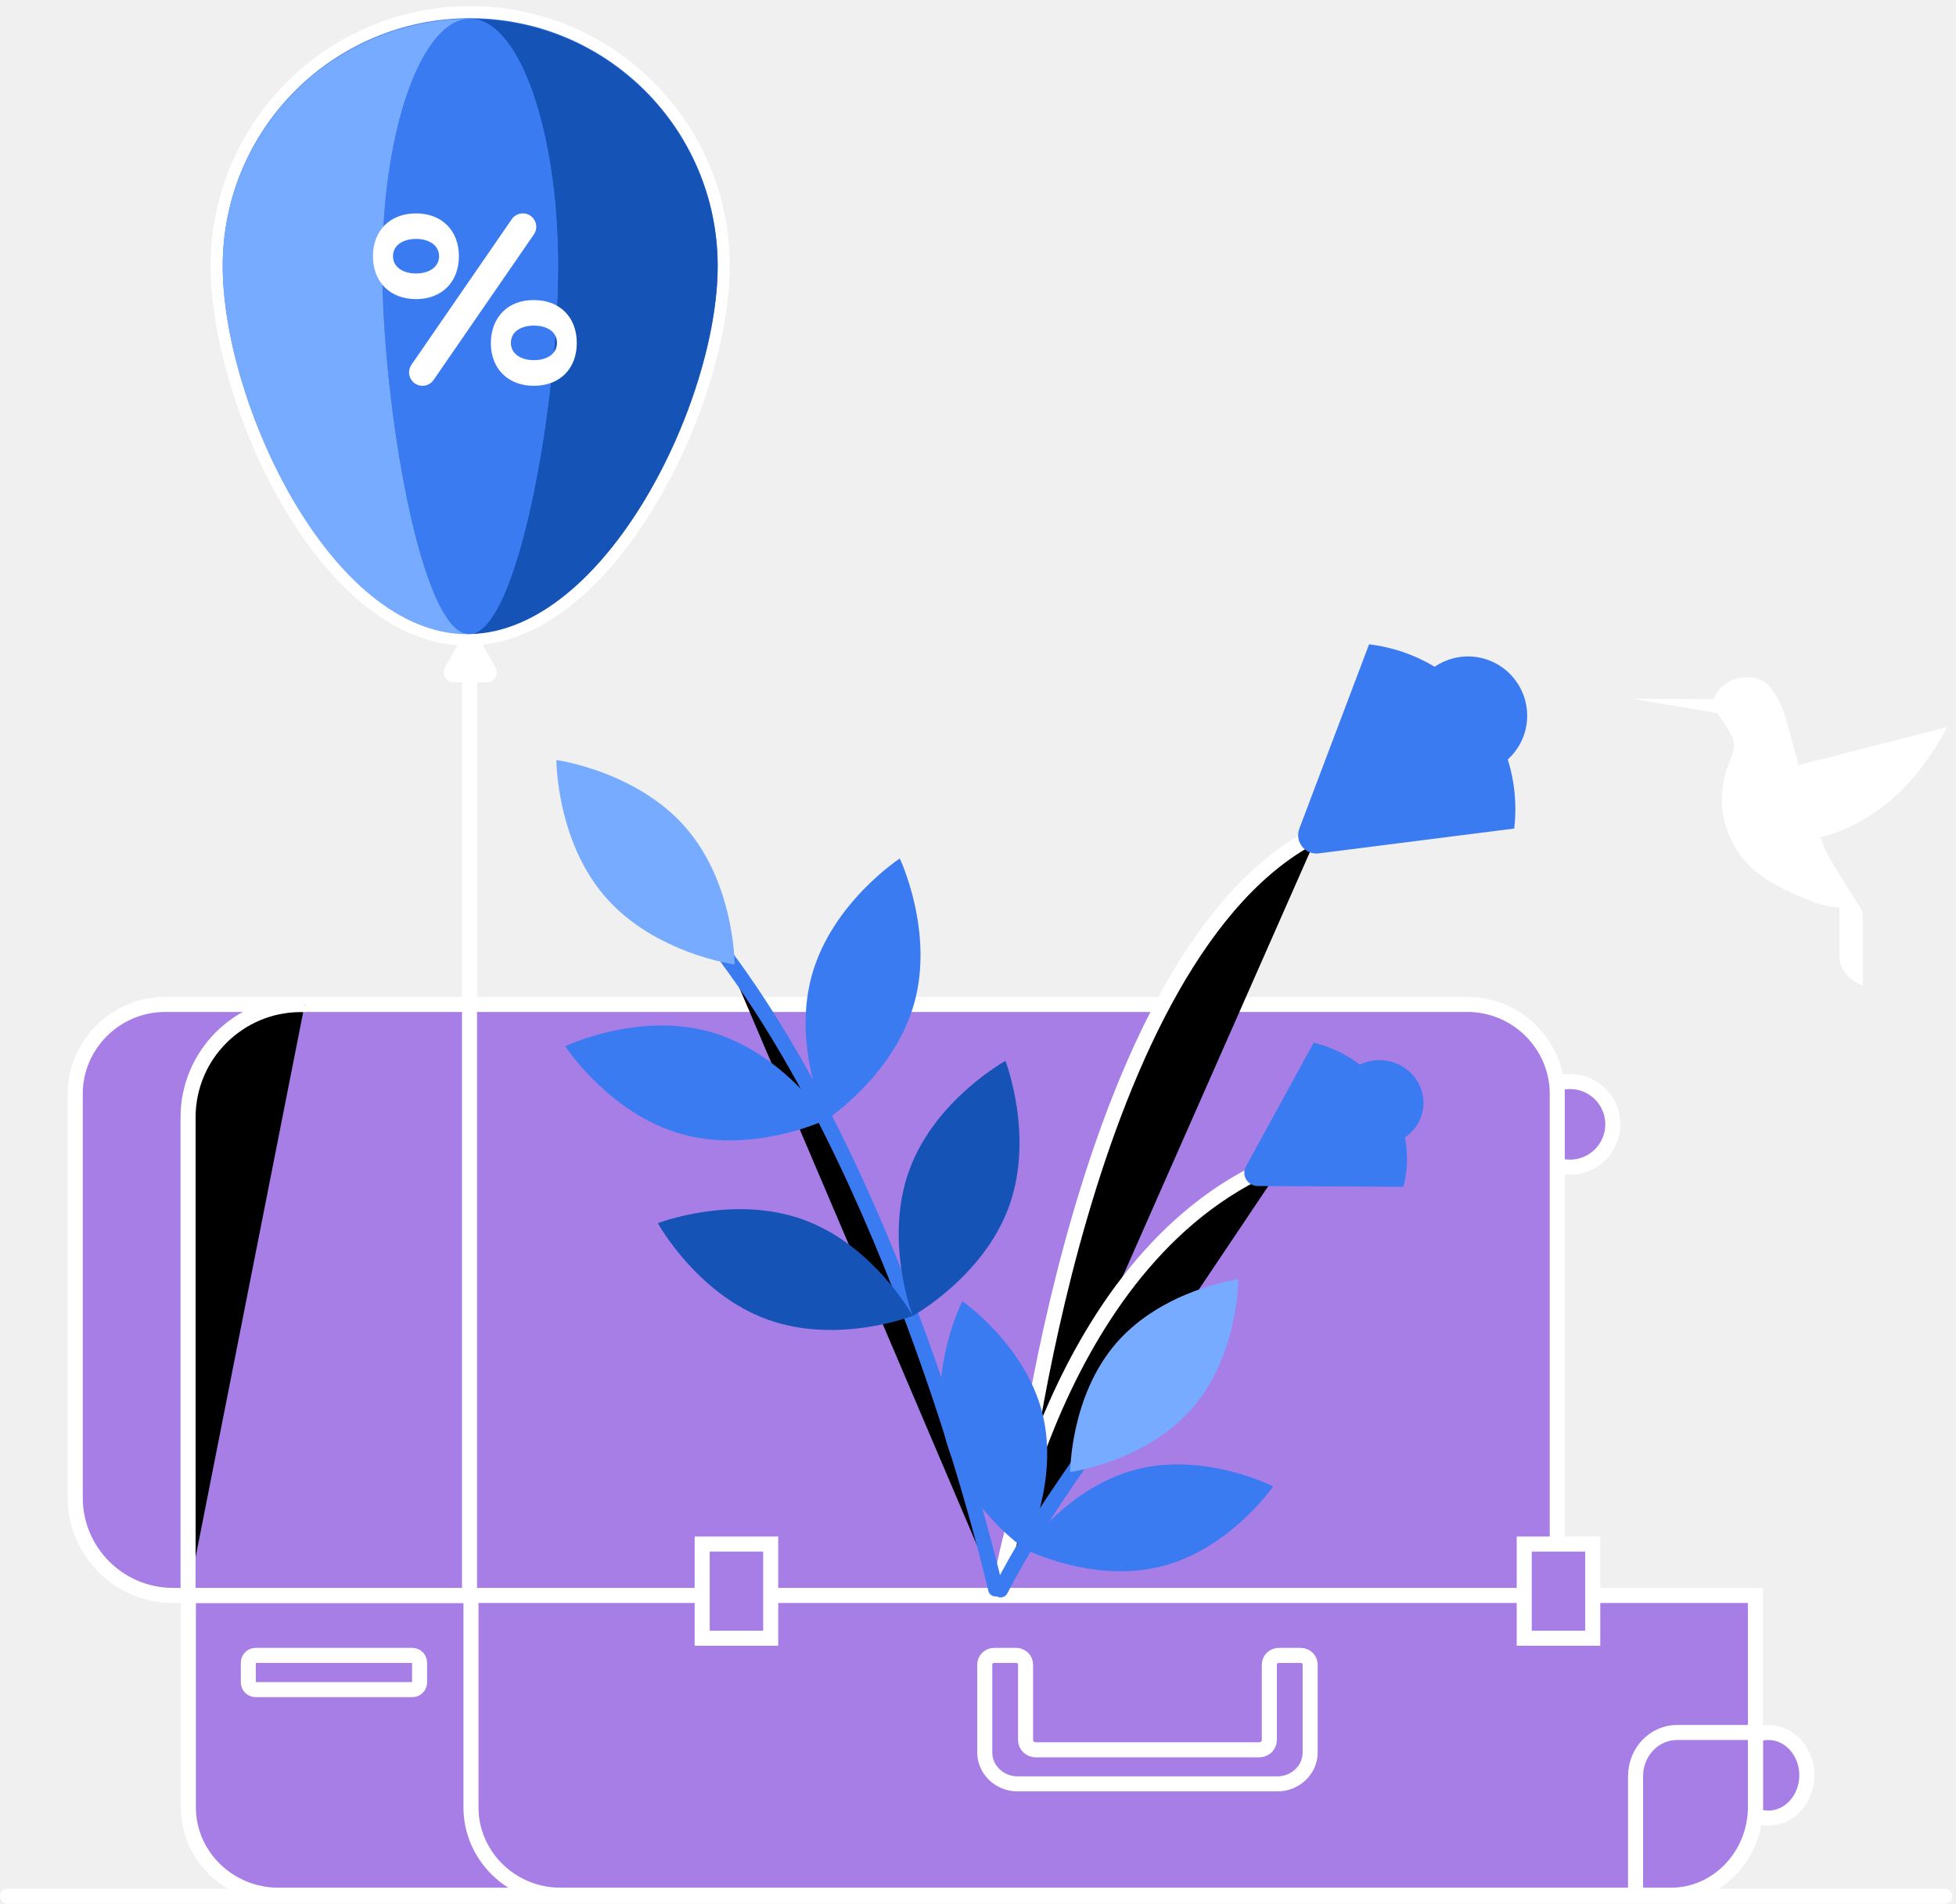
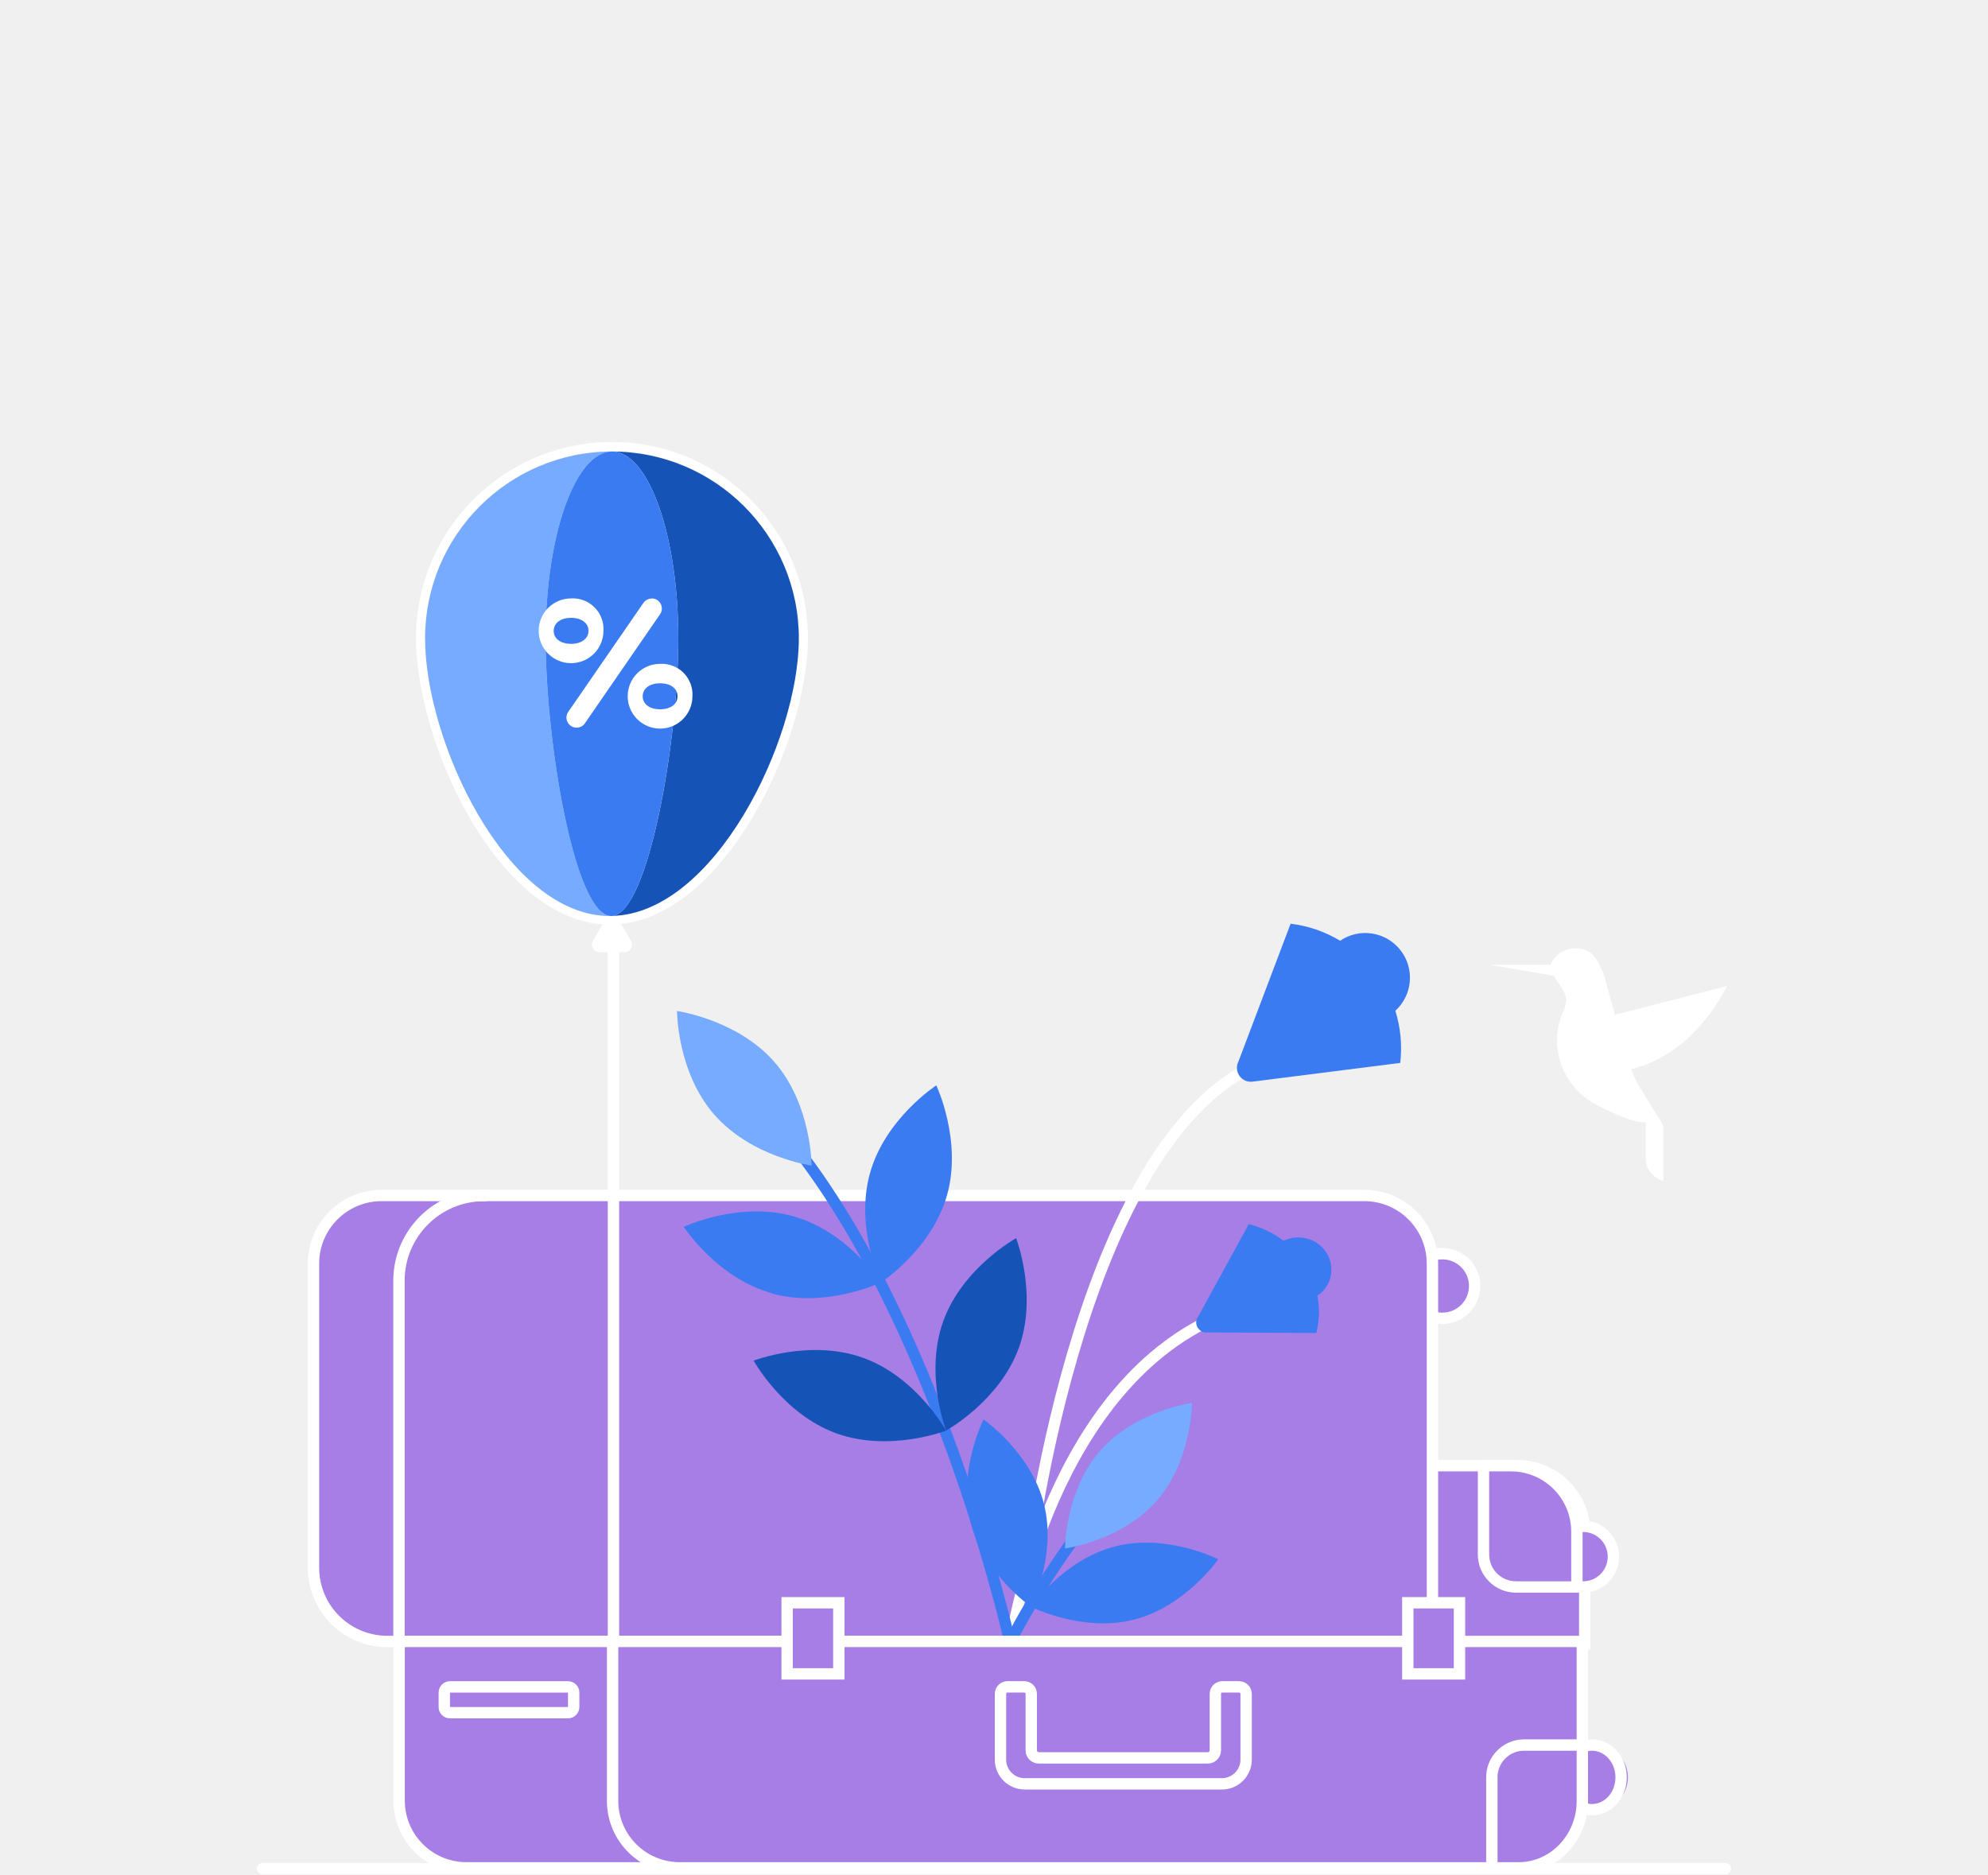
- <svg xmlns="http://www.w3.org/2000/svg" viewBox="0 0 260 253">
-   <path stroke="#fff" stroke-width="2" stroke-linecap="round" stroke-linejoin="round" d="M1 252h257.521" />
-   <path d="M208.691 155.111c3.143 0 5.691-2.548 5.691-5.692 0-3.143-2.548-5.691-5.691-5.691S203 146.276 203 149.419c0 3.144 2.548 5.692 5.691 5.692zM235.048 241.617c2.829 0 5.123-2.548 5.123-5.691s-2.294-5.691-5.123-5.691c-2.828 0-5.122 2.548-5.122 5.691s2.294 5.691 5.122 5.691zM184.975 251.862H36.99c-6.571 0-11.949-5.253-11.949-11.67v-28.169H196.917v28.169c0 6.424-5.371 11.67-11.942 11.67z" fill="#A67EE5" stroke="#fff" stroke-width="2" stroke-miterlimit="10" />
-   <path d="M221.478 251.862H74.474c-6.527 0-11.87-5.253-11.87-11.67v-28.169H233.341v28.169c0 6.424-5.336 11.67-11.863 11.67zM195.058 133.484H21.949C15.378 133.484 10 138.839 10 145.381v53.642c0 7.18 5.82 13 13 13h184v-66.642c0-6.542-5.371-11.897-11.942-11.897z" fill="#A67EE5" stroke="#fff" stroke-width="2" stroke-miterlimit="10" />
-   <path d="M169.801 237.065H135.25c-2.389 0-4.351-1.872-4.351-4.165v-11.691c0-.674.568-1.218 1.272-1.218h2.88c.703 0 1.272.544 1.272 1.218v10.037c0 .708.604 1.293 1.351 1.293h29.703c.739 0 1.351-.578 1.351-1.293v-10.037c0-.674.568-1.218 1.272-1.218h2.88c.703 0 1.272.544 1.272 1.218V232.9c0 2.286-1.955 4.165-4.351 4.165zM102.442 205.194h-9.106v12.52h9.106v-12.52zM211.714 205.194h-9.106v12.52h9.106v-12.52zM233.341 240.109v-9.874h-10.404c-3.055 0-5.531 2.598-5.531 5.803v15.824h4.732c6.164 0 11.203-5.286 11.203-11.753zM54.805 224.544H33.978c-.536 0-.969-.441-.969-.986v-2.581c0-.546.433-.986.969-.986h20.827c.536 0 .969.44.969.986v2.581c0 .545-.433.986-.969.986z" fill="#A67EE5" stroke="#fff" stroke-width="2" stroke-miterlimit="10" />
-   <path d="M135.486 200.8s8.302-74.587 39.714-90.018" stroke="#fff" stroke-width="2" stroke-miterlimit="10" stroke-linecap="round" stroke-linejoin="round" />
-   <path d="M172.715 110.116l9.266-24.486c3.193.377 6.131 1.424 8.718 2.972 1.515-1.023 3.389-1.539 5.346-1.31 4.322.507 7.408 4.429 6.9 8.751-.229 1.957-1.17 3.659-2.521 4.887.901 2.882 1.228 5.985.851 9.178l-25.965 3.299c-1.826.245-3.25-1.564-2.595-3.291z" fill="#3B7BF2" />
-   <path d="M133 210.633s6.89-44.681 37.946-56.528" stroke="#fff" stroke-width="2" stroke-miterlimit="10" stroke-linecap="round" stroke-linejoin="round" />
-   <path d="M165.608 155.036l9.016-16.475c2.3.567 4.368 1.583 6.122 2.926 1.2-.589 2.621-.774 4.039-.424 3.126.768 5.031 3.832 4.264 6.849-.349 1.37-1.187 2.485-2.291 3.23.398 2.12.359 4.36-.207 6.58l-19.339-.108c-1.364.001-2.241-1.413-1.604-2.578z" fill="#3B7BF2" />
-   <path d="M62.409 89.713V212.023" stroke="#fff" stroke-width="2" stroke-miterlimit="10" stroke-linecap="round" />
-   <path d="M233.961 106.796c0-2.323 1.621-4.267 3.798-4.766v-.005l21.067-5.404c-7.78 14.841-19.176 15.075-19.97 15.075h-.042c-2.686-.028-4.853-2.21-4.853-4.9z" fill="#fff" />
-   <path d="M217 92.858l10.76.048c.042-.133 1.026-2.823 4.415-2.904 1.473-.033 2.661.575 3.478 1.758.552.798 1.003 1.687 1.364 2.585.632 1.573 4.045 15.802 5.889 19.157 1.102 2.01 4.391 7.162 4.391 7.162.204.347.314.742.314 1.145v9.168s-3.109-1.079-3.109-3.911v-6.53c-1.915.271-6.045-1.649-8.331-2.88-3.15-1.697-5.113-3.702-6.363-6.763-1.231-3.027-1.231-6.088-.109-9.158.347-.946.855-1.834.793-2.913-.066-1.141-1.387-2.719-2.181-4.054L217 92.858z" fill="#fff" />
-   <path d="M25 212v-63.511c0-8.284 6.716-14.989 15-14.989h.5" stroke="#fff" stroke-width="2" />
-   <path d="M96.53 127.163c24.098 32.446 35.81 83.999 35.81 83.999" stroke="#3B7BF2" stroke-width="2" stroke-miterlimit="10" stroke-linecap="round" stroke-linejoin="round" />
-   <path d="M80.485 119.221c6.544 7.506 17.168 8.953 17.168 8.953s.014-10.722-6.53-18.221c-6.544-7.5-17.168-8.953-17.168-8.953s-.014 10.722 6.53 18.221z" fill="#76ABFF" />
-   <path d="M107.933 129.536c-2.697 9.584 1.91 19.267 1.91 19.267s8.973-5.863 11.67-15.447c2.696-9.585-1.91-19.268-1.91-19.268s-8.974 5.863-11.67 15.448z" fill="#3B7BF2" />
-   <path d="M90.582 150.706c9.585 2.696 19.261-1.91 19.261-1.91s-5.864-8.974-15.448-11.67c-9.585-2.696-19.267 1.91-19.267 1.91s5.87 8.981 15.455 11.67z" fill="#3B7BF2" />
-   <path d="M120.86 155.523c-3.406 9.36.47 19.351.47 19.351s9.388-5.175 12.786-14.534c3.406-9.36-.47-19.352-.47-19.352s-9.388 5.182-12.786 14.535zM101.979 175.345c9.359 3.405 19.351-.471 19.351-.471s-5.175-9.388-14.535-12.786c-9.36-3.398-19.351.47-19.351.47s5.175 9.388 14.535 12.787z" fill="#1553B7" />
-   <path d="M61.336 84.874l-2.182 3.787c-.513.899.128 2.014 1.163 2.014H64.69c1.035 0 1.685-1.123 1.163-2.014l-2.182-3.787c-.529-.891-1.821-.891-2.335 0z" fill="#fff" />
-   <path d="M62.147 85.01c-8.481 0-16.921-6.403-23.773-18.028-5.817-9.869-9.572-22.297-9.572-31.668 0-18.582 15.116-33.698 33.698-33.698 18.582 0 33.698 15.116 33.698 33.698 0 19.168-15.589 49.696-34.051 49.696z" fill="#3B7BF2" />
-   <path d="M62.5 2.419c18.165 0 32.895 14.731 32.895 32.895 0 18.165-15.084 48.894-33.248 48.894-18.165 0-32.542-30.729-32.542-48.894 0-18.165 14.731-32.895 32.895-32.895zm0-1.605C43.477.814 28 16.291 28 35.314c0 9.508 3.803 22.096 9.676 32.069 7.004 11.882 15.685 18.421 24.463 18.421 8.793 0 17.603-6.539 24.808-18.405C93.053 57.354 97 44.757 97 35.314 97 16.291 81.523.814 62.5.814z" fill="#fff" />
-   <path d="M50.818 35.394c0-18.165 5.231-32.895 11.682-32.895-18.165 0-32.895 14.731-32.895 32.895 0 18.165 14.378 48.894 32.542 48.894.056 0 .112-.008.168-.008-6.427-.193-11.497-30.769-11.497-48.886z" fill="#76ABFF" />
-   <path d="M95.395 35.394c0-18.165-14.731-32.895-32.895-32.895 6.451 0 11.682 14.731 11.682 32.895 0 18.052-5.287 48.477-11.682 48.87 18.004-.393 32.895-30.817 32.895-48.87z" fill="#1553B7" />
-   <path d="M62.372 84.288c.04 0 .081-.016.129-.016-.064 0-.121.008-.185.008.016 0 .04.008.056.008z" fill="#3B7BF2" />
-   <path d="M74.182 35.394c0-18.165-5.231-32.895-11.682-32.895S50.818 17.23 50.818 35.394c0 18.108 5.071 48.693 11.497 48.886.064 0 .12-.008.184-.008 6.395-.401 11.682-30.825 11.682-48.878z" fill="#3B7BF2" />
-   <path d="M55.303 28.358c-3.434 0-5.729 2.263-5.729 5.697 0 3.434 2.295 5.697 5.729 5.697 3.41 0 5.697-2.263 5.697-5.697 0-3.442-2.295-5.697-5.697-5.697zm0 7.983c-1.861 0-3.065-.931-3.065-2.295 0-1.364 1.212-2.295 3.065-2.295 1.829 0 3.065.931 3.065 2.295 0 1.372-1.244 2.295-3.065 2.295zM69.496 28.358c1.436 0 2.287 1.613 1.468 2.8L57.63 50.502c-.337.481-.882.77-1.468.77-1.436 0-2.287-1.613-1.468-2.8L68.028 29.128c.329-.481.875-.77 1.468-.77zM70.972 39.879c-3.434-.032-5.697 2.263-5.729 5.697 0 3.434 2.295 5.697 5.729 5.697s5.697-2.263 5.697-5.697c0-3.434-2.263-5.697-5.697-5.697zm0 7.983c-1.861 0-3.065-.931-3.065-2.295 0-1.396 1.212-2.295 3.065-2.295 1.861 0 3.065.899 3.065 2.295 0 1.372-1.212 2.295-3.065 2.295z" fill="#fff" />
-   <path d="M138.549 187.774c2.304 9.105-2.272 18.118-2.272 18.118s-8.317-5.741-10.628-14.847c-2.305-9.105 2.271-18.118 2.271-18.118s8.324 5.748 10.629 14.847z" fill="#3B7BF2" />
-   <path d="M154.389 208.164c-9.106 2.304-18.118-2.272-18.118-2.272s5.741-8.317 14.847-10.628c9.105-2.311 18.118 2.271 18.118 2.271s-5.742 8.324-14.847 10.629z" fill="#3B7BF2" />
-   <path d="M143.323 194.674c-4.927 7.126-7.443 11.126-10.311 16.615" stroke="#3B7BF2" stroke-width="2" stroke-miterlimit="10" stroke-linecap="round" stroke-linejoin="round" />
-   <path d="M158.448 187.185c-6.172 7.079-16.191 8.443-16.191 8.443s-.013-10.112 6.159-17.185c6.172-7.079 16.191-8.443 16.191-8.443s.013 10.112-6.159 17.185z" fill="#76ABFF" />
+ <svg xmlns="http://www.w3.org/2000/svg" viewBox="0 0 350 330">
+   <g id="prize3">
+     <set attributeType="XML" attributeName="opacity" to="0" />
+     <animate id="prize3_opacity_up" attributeType="XML" attributeName="opacity" fill="freeze" to="1" begin="6.3s" dur="0.6s" />
+     <g id="prize3_inner">
+       <animateTransform attributeType="XML" attributeName="transform" type="translate" fill="freeze" values="50 0; 0 0" begin="prize3_opacity_up.begin" dur="0.6s" calcMode="spline" keySplines="0.25 0.1 0.25 1" />
+       <g id="codes_suitcase_top">
+         <g id="codes_suitcase_top_closed">
+           <set attributeType="XML" attributeName="opacity" to="0" begin="codes_suitcase_open.begin" />
+           <path d="M225.88,258.06H82.68a11.62,11.62,0,0,0-11.57,11.61v19.75H237.44V269.66a11.62,11.62,0,0,0-11.56-11.61" fill="#a67ee5" />
+           <path d="M225.88,258.06H82.68a11.62,11.62,0,0,0-11.57,11.61v19.75H237.44V269.66A11.62,11.62,0,0,0,225.88,258.06Z" fill="none" stroke="#fff" stroke-miterlimit="10" stroke-width="2" />
+           <path d="M267.11,258.06H119.23a11.81,11.81,0,0,0-11.93,11.61v19.75H279V269.66a11.81,11.81,0,0,0-11.93-11.61" fill="#a67ee5" />
+           <path d="M267.11,258.06H119.23a11.81,11.81,0,0,0-11.93,11.61v19.75H279V269.66A11.81,11.81,0,0,0,267.11,258.06Z" fill="none" stroke="#fff" stroke-miterlimit="10" stroke-width="2" />
+           <path d="M278.74,279.41a5.34,5.34,0,1,0-5.32-5.34,5.32,5.32,0,0,0,5.32,5.34" fill="#a67ee5" />
+           <ellipse cx="278.74" cy="274.07" rx="5.31" ry="5.34" fill="none" stroke="#fff" stroke-miterlimit="10" stroke-width="2" />
+           <path d="M277.62,269.66v9.75H266.89a5.72,5.72,0,0,1-5.71-5.73V258.06h4.88a11.61,11.61,0,0,1,11.56,11.61" fill="#a67ee5" />
+           <path d="M277.62,269.66v9.75H266.89a5.72,5.72,0,0,1-5.71-5.73V258.06h4.88A11.61,11.61,0,0,1,277.62,269.66Z" fill="none" stroke="#fff" stroke-miterlimit="10" stroke-width="2" />
+         </g>
+         <g id="codes_suitcase_top_open">
+           <set attributeType="XML" attributeName="opacity" to="0" />
+           <set id="codes_suitcase_open" attributeType="XML" attributeName="opacity" to="1" begin="prize3_opacity_up.begin + 0.5s" />
+           <path d="M253.93,232.11a5.69,5.69,0,1,0-5.69-5.69,5.69,5.69,0,0,0,5.69,5.69" fill="#a67ee5" />
+           <circle cx="253.93" cy="226.42" r="5.69" fill="none" stroke="#fff" stroke-miterlimit="10" stroke-width="2" />
+           <path d="M240.3,210.48H67.19a12,12,0,0,0-12,11.9V276a13,13,0,0,0,13,13h184V222.38a12,12,0,0,0-11.94-11.9" fill="#a67ee5" />
+           <path d="M240.3,210.48H67.19a12,12,0,0,0-12,11.9V276a13,13,0,0,0,13,13h184V222.38A12,12,0,0,0,240.3,210.48Z" fill="none" stroke="#fff" stroke-miterlimit="10" stroke-width="2" />
+           <path d="M70.24,289V225.49a15,15,0,0,1,15-15h0.5" fill="none" stroke="#fff" stroke-width="2" />
+         </g>
+       </g>
+       <g id="codes_flowers">
+         <set attributeType="XML" attributeName="opacity" to="0" />
+         <set id="codes_flowers_opacity_up" attributeType="XML" attributeName="opacity" to="1" begin="codes_suitcase_open.begin" />
+         <animateTransform attributeType="XML" attributeName="transform" type="rotate" fill="freeze" values="55 178 288" />
+         <animateTransform attributeType="XML" attributeName="transform" type="rotate" fill="freeze" values="55 178 288; 0 178 288" calcMode="spline" keySplines="0.25 0.1 0.25 1" begin="codes_flowers_opacity_up.begin" dur="0.3s" />
+         <g id="codes_flower_right">
+           <animateTransform id="codes_flower_right_rotate_1" attributeType="XML" attributeName="transform" type="rotate" fill="freeze" values="-5 178 288; 5 178 288; -2 178 288; 0 178 288" begin="codes_flowers_opacity_up.begin + 0.3s" dur="0.9s" />
+           <path d="M180.73,277.8s8.3-74.59,39.71-90" fill="none" stroke="#fff" stroke-linecap="round" stroke-linejoin="round" stroke-width="2" />
+           <path d="M217.95,187.12l9.27-24.49a22,22,0,0,1,8.72,3,7.87,7.87,0,0,1,9.72,12.33,22.14,22.14,0,0,1,.86,9.18l-26,3.3a2.45,2.45,0,0,1-2.6-3.29" fill="#3b7bf2" />
+           <path d="M178.24,287.63s6.89-44.68,37.95-56.53" fill="none" stroke="#fff" stroke-linecap="round" stroke-linejoin="round" stroke-width="2" />
+           <path d="M210.85,232l9-16.47a16.66,16.66,0,0,1,6.13,2.93,5.93,5.93,0,0,1,4-.42,5.67,5.67,0,0,1,4.26,6.85,5.54,5.54,0,0,1-2.29,3.23,15.1,15.1,0,0,1-.21,6.58l-19.34-.11a1.76,1.76,0,0,1-1.6-2.58" fill="#3b7bf2" />
+         </g>
+         <g id="codes_flower_left">
+           <animateTransform id="codes_flower_right_rotate_1" attributeType="XML" attributeName="transform" type="rotate" fill="freeze" values="-5 178 288; 4 178 288; -3 178 288; 2 178 288; -1 178 288; 0 178 288" begin="codes_flowers_opacity_up.begin + 0.3s" dur="1.5s" />
+           <path d="M141.77,204.16c24.1,32.45,35.81,84,35.81,84" fill="none" stroke="#3b7bf2" stroke-linecap="round" stroke-linejoin="round" stroke-width="2" />
+           <path d="M125.73,196.22c6.54,7.51,17.16,9,17.16,9s0-10.72-6.53-18.22-17.17-9-17.17-9,0,10.72,6.54,18.22" fill="#76abff" />
+           <path d="M153.17,206.54c-2.69,9.58,1.91,19.27,1.91,19.27s9-5.86,11.67-15.45-1.91-19.27-1.91-19.27-9,5.86-11.67,15.45" fill="#3b7bf2" />
+           <path d="M135.82,227.71c9.59,2.7,19.26-1.91,19.26-1.91s-5.86-9-15.45-11.67S120.37,216,120.37,216s5.87,9,15.45,11.67" fill="#3b7bf2" />
+           <path d="M166.1,232.52c-3.41,9.36.47,19.35,0.47,19.35s9.39-5.18,12.79-14.53S178.89,218,178.89,218s-9.39,5.18-12.79,14.53" fill="#1553b7" />
+           <path d="M147.22,252.35c9.36,3.4,19.35-.47,19.35-0.47s-5.18-9.39-14.54-12.79-19.35.47-19.35,0.47,5.18,9.39,14.54,12.79" fill="#1553b7" />
+         </g>
+         <g id="codes_flower_center">
+           <animateTransform id="codes_flower_right_rotate_1" attributeType="XML" attributeName="transform" type="rotate" fill="freeze" values="-5 178 288; 4 178 288; -3 178 288; 2 178 288; -1 178 288; 0 178 288" begin="codes_flowers_opacity_up.begin + 0.3s" dur="1.5s" />
+           <path d="M183.79,264.77c2.3,9.1-2.27,18.12-2.27,18.12s-8.32-5.74-10.63-14.85,2.27-18.12,2.27-18.12,8.32,5.75,10.63,14.85" fill="#3b7bf2" />
+           <path d="M199.63,285.16c-9.11,2.31-18.12-2.27-18.12-2.27s5.74-8.32,14.85-10.63,18.12,2.27,18.12,2.27-5.75,8.32-14.85,10.63" fill="#3b7bf2" />
+           <path d="M188.56,271.67a144.15,144.15,0,0,0-10.31,16.61" fill="none" stroke="#3b7bf2" stroke-linecap="round" stroke-linejoin="round" stroke-width="2" />
+           <path d="M203.69,264.19c-6.17,7.08-16.19,8.44-16.19,8.44s0-10.11,6.16-17.18S209.85,247,209.85,247s0,10.11-6.16,17.19" fill="#76abff" />
+         </g>
+       </g>
+       <g id="codes_balloon_with_rope">
+         <set attributeType="XML" attributeName="opacity" to="0" />
+         <set id="codes_balloon_opacity_up" attributeType="XML" attributeName="opacity" to="1" begin="codes_suitcase_open.begin" />
+         <g id="codes_balloon">
+           <animateTransform attributeType="XML" attributeName="transform" type="translate" fill="freeze" additive="sum" values="0 160; 0 20; 0 5; 10 30; -10 5; 0 15; 0 5; 0 10; 0 0" keyTimes="0; 0.25; 0.3; 0.45; 0.55; 0.7; 0.8; 0.9; 1" begin="codes_balloon_opacity_up.begin" dur="2s" />
+           <g id="codes_balloon_inner">
+             <animateTransform attributeType="XML" attributeName="transform" type="rotate" fill="freeze" additive="sum" values="45 108 162; 0 108 162; -10 108 162; 0 108 162; 0 108 162; -2 108 162; 2 108 162; 1 108 162; 0 108 162" keyTimes="0; 0.25; 0.3; 0.45; 0.55; 0.7; 0.8; 0.9; 1" begin="codes_balloon_opacity_up.begin" dur="2s" />
+             <path d="M106.58,161.87l-2.19,3.79a1.34,1.34,0,0,0,1.17,2h4.37a1.34,1.34,0,0,0,1.16-2l-2.18-3.79a1.35,1.35,0,0,0-2.33,0" fill="#fff" />
+             <path d="M107.74,79.42a32.91,32.91,0,0,1,32.9,32.89c0,18.17-15.09,48.89-33.25,48.89s-32.55-30.73-32.55-48.89a32.91,32.91,0,0,1,32.9-32.89m0-1.61a34.54,34.54,0,0,0-34.5,34.5c0,9.51,3.8,22.1,9.68,32.07,7,11.88,15.68,18.42,24.46,18.42s17.6-6.54,24.81-18.4c6.1-10,10.05-22.64,10.05-32.09a34.54,34.54,0,0,0-34.5-34.5" fill="#fff" />
+             <path d="M96.06,112.39c0-18.16,5.23-32.89,11.68-32.89a32.91,32.91,0,0,0-32.9,32.89c0,18.17,14.38,48.89,32.55,48.89h0.17c-6.43-.19-11.5-30.77-11.5-48.89" fill="#76abff" />
+             <path d="M140.64,112.39a32.91,32.91,0,0,0-32.9-32.89c6.45,0,11.68,14.73,11.68,32.89s-5.29,48.48-11.68,48.87c18-.39,32.9-30.82,32.9-48.87" fill="#1553b7" />
+             <path d="M119.42,112.39c0-18.16-5.23-32.89-11.68-32.89S96.06,94.23,96.06,112.39s5.07,48.69,11.5,48.89h0.18c6.39-.4,11.68-30.83,11.68-48.88" fill="#3b7bf2" />
+             <path d="M100.54,105.36a5.7,5.7,0,1,0,5.7,5.7,5.39,5.39,0,0,0-5.7-5.7m0,8c-1.86,0-3.06-.93-3.06-2.29s1.21-2.29,3.06-2.29,3.07,0.93,3.07,2.29-1.25,2.29-3.07,2.29" fill="#fff" />
+             <path d="M114.74,105.36a1.78,1.78,0,0,1,1.46,2.8L102.87,127.5a1.79,1.79,0,0,1-2.94-2l13.34-19.34a1.77,1.77,0,0,1,1.47-.77" fill="#fff" />
+             <path d="M116.21,116.88a5.7,5.7,0,1,0,5.7,5.7,5.4,5.4,0,0,0-5.7-5.7m0,8c-1.86,0-3.06-.93-3.06-2.29s1.21-2.29,3.06-2.29,3.07,0.9,3.07,2.29-1.21,2.29-3.07,2.29" fill="#fff" />
+           </g>
+         </g>
+         <line id="codes_balloon_rope" x1="108" y1="167" x2="108" y2="289" fill="none" stroke="#fff" stroke-linecap="round" stroke-miterlimit="10" stroke-width="2">
+           <animate attributeType="XML" attributeName="x1" fill="freeze" values="108; 108; 108; 118; 98; 108; 108; 108; 108" keyTimes="0; 0.25; 0.3; 0.45; 0.55; 0.7; 0.8; 0.9; 1" begin="codes_balloon_opacity_up.begin" dur="2s" />
+           <animate attributeType="XML" attributeName="y1" fill="freeze" values="327; 187; 172; 197; 172; 182; 172; 177; 167" keyTimes="0; 0.25; 0.3; 0.45; 0.55; 0.7; 0.8; 0.9; 1" begin="codes_balloon_opacity_up.begin" dur="2s" />
+         </line>
+       </g>
+       <g id="codes_bird">
+         <set attributeType="XML" attributeName="opacity" to="0" />
+         <set id="codes_bird_opacity_up" attributeType="XML" attributeName="opacity" to="1" begin="codes_suitcase_open.begin" />
+         <g id="codes_bird_translate_container">
+           <animateTransform attributeType="XML" attributeName="transform" type="translate" fill="freeze" values="-40 65; 0 0" begin="codes_bird_opacity_up.begin" dur="0.4s" />
+           <animateTransform attributeType="XML" attributeName="transform" type="translate" fill="freeze" values="0 0; 0 0; -15 7; -15 7; 0 0" keyTimes="0; 0.25; 0.5; 0.75; 1" begin="codes_bird_opacity_up.begin + 0.4s" dur="1.6s" repeatCount="indefinite" />
+           <g id="codes_bird_rotate_container">
+             <animateTransform attributeType="XML" attributeName="transform" type="rotate" fill="freeze" values="-30 290 198; 0 290 198" begin="codes_bird_opacity_up.begin" dur="0.4s" />
+             <animateTransform attributeType="XML" attributeName="transform" type="rotate" fill="freeze" values="0 290 198; -15 290 198; -15 290 198; 0 290 198; 0 290 198" keyTimes="0; 0.25; 0.5; 0.75; 1" begin="codes_bird_opacity_up.begin + 0.4s" dur="1.6s" repeatCount="indefinite" />
+             <path d="M262.24,169.86l10.76,0a4.65,4.65,0,0,1,4.41-2.9,3.91,3.91,0,0,1,3.48,1.76,13.39,13.39,0,0,1,1.37,2.59c0.63,1.57,4,15.8,5.89,19.16,1.1,2,4.39,7.16,4.39,7.16a2.3,2.3,0,0,1,.31,1.15V208s-3.11-1.08-3.11-3.91v-6.53c-1.91.27-6-1.65-8.33-2.88a12.82,12.82,0,0,1-6.36-6.76,12.33,12.33,0,0,1-.11-9.16,7.13,7.13,0,0,0,.79-2.91c-0.06-1.14-1.39-2.72-2.18-4.05Z" fill="#fff" />
+             <path id="codes_bird_wing" d="M279.2,183.8A4.89,4.89,0,0,1,283,179h0l21.07-5.4c-7.78,14.84-19.18,15.07-20,15.07h0a4.9,4.9,0,0,1-4.85-4.9" fill="#fff">
+               <animateTransform attributeType="XML" attributeName="transform" type="translate" fill="freeze" additive="sum" values="282 186" begin="codes_bird_opacity_up.begin" dur="0.3s" repeatCount="indefinite" />
+               <animateTransform attributeType="XML" attributeName="transform" type="rotate" fill="freeze" additive="sum" calcMode="discrete" values="-30; -15; -30" begin="codes_bird_opacity_up.begin" dur="0.3s" repeatCount="indefinite" />
+               <animateTransform attributeType="XML" attributeName="transform" type="scale" fill="freeze" additive="sum" calcMode="discrete" values="0.5 0.5; 0 0; 1 1; 0 0; 0.5 0.5" begin="codes_bird_opacity_up.begin" dur="0.3s" repeatCount="indefinite" />
+               <animateTransform attributeType="XML" attributeName="transform" type="translate" fill="freeze" additive="sum" values="-282 -186" begin="codes_bird_opacity_up.begin" dur="0.3s" repeatCount="indefinite" />
+             </path>
+           </g>
+         </g>
+       </g>
+       <g id="codes_suitcase_bottom">
+         <path d="M280.29,318.62a5.72,5.72,0,1,0-5.12-5.69,5.43,5.43,0,0,0,5.12,5.69" fill="#a67ee5" />
+         <ellipse cx="280.29" cy="312.93" rx="5.12" ry="5.69" fill="none" stroke="#fff" stroke-miterlimit="10" stroke-width="2" />
+         <path d="M230.22,328.86h-148a11.85,11.85,0,0,1-11.95-11.67V289H242.16v28.17a11.84,11.84,0,0,1-11.94,11.67" fill="#a67ee5" />
+         <path d="M230.22,328.86h-148a11.85,11.85,0,0,1-11.95-11.67V289H242.16v28.17A11.84,11.84,0,0,1,230.22,328.86Z" fill="none" stroke="#fff" stroke-miterlimit="10" stroke-width="2" />
+         <path d="M266.72,328.86h-147a11.81,11.81,0,0,1-11.87-11.67V289H278.58v28.17a11.79,11.79,0,0,1-11.86,11.67" fill="#a67ee5" />
+         <path d="M266.72,328.86h-147a11.81,11.81,0,0,1-11.87-11.67V289H278.58v28.17A11.79,11.79,0,0,1,266.72,328.86Z" fill="none" stroke="#fff" stroke-miterlimit="10" stroke-width="2" />
+         <path d="M215,314.07H180.49a4.27,4.27,0,0,1-4.35-4.16V298.21a1.24,1.24,0,0,1,1.27-1.22h2.88a1.25,1.25,0,0,1,1.27,1.22v10a1.33,1.33,0,0,0,1.35,1.29h29.71a1.33,1.33,0,0,0,1.35-1.29v-10a1.24,1.24,0,0,1,1.27-1.22h2.88a1.25,1.25,0,0,1,1.27,1.22V309.9a4.27,4.27,0,0,1-4.35,4.16" fill="#a67ee5" />
+         <path d="M215,314.07H180.49a4.27,4.27,0,0,1-4.35-4.16V298.21a1.24,1.24,0,0,1,1.27-1.22h2.88a1.25,1.25,0,0,1,1.27,1.22v10a1.33,1.33,0,0,0,1.35,1.29h29.71a1.33,1.33,0,0,0,1.35-1.29v-10a1.24,1.24,0,0,1,1.27-1.22h2.88a1.25,1.25,0,0,1,1.27,1.22V309.9A4.27,4.27,0,0,1,215,314.07Z" fill="none" stroke="#fff" stroke-miterlimit="10" stroke-width="2" />
+         <rect x="138.58" y="282.19" width="9.1" height="12.52" fill="#a67ee5" />
+         <rect x="138.58" y="282.19" width="9.1" height="12.52" fill="none" stroke="#fff" stroke-miterlimit="10" stroke-width="2" />
+         <rect x="247.85" y="282.19" width="9.1" height="12.52" fill="#a67ee5" />
+         <rect x="247.85" y="282.19" width="9.1" height="12.52" fill="none" stroke="#fff" stroke-miterlimit="10" stroke-width="2" />
+         <path d="M278.58,317.11v-9.87h-10.4a5.67,5.67,0,0,0-5.53,5.8v15.82h4.73c6.16,0,11.2-5.29,11.2-11.75" fill="#a67ee5" />
+         <path d="M278.58,317.11v-9.87h-10.4a5.67,5.67,0,0,0-5.53,5.8v15.82h4.73C273.54,328.86,278.58,323.58,278.58,317.11Z" fill="none" stroke="#fff" stroke-miterlimit="10" stroke-width="2" />
+         <path d="M100,301.54H79.22a1,1,0,0,1-1-1V298a1,1,0,0,1,1-1H100a1,1,0,0,1,1,1v2.58a1,1,0,0,1-1,1" fill="#a67ee5" />
+         <path d="M100,301.54H79.22a1,1,0,0,1-1-1V298a1,1,0,0,1,1-1H100a1,1,0,0,1,1,1v2.58A1,1,0,0,1,100,301.54Z" fill="none" stroke="#fff" stroke-miterlimit="10" stroke-width="2" />
+       </g>
+       <g id="codes_floor">
+         <line x1="46.24" y1="329" x2="303.76" y2="329" fill="none" stroke="#fff" stroke-linecap="round" stroke-linejoin="round" stroke-width="2" />
+       </g>
+     </g>
+   </g>
</svg>
